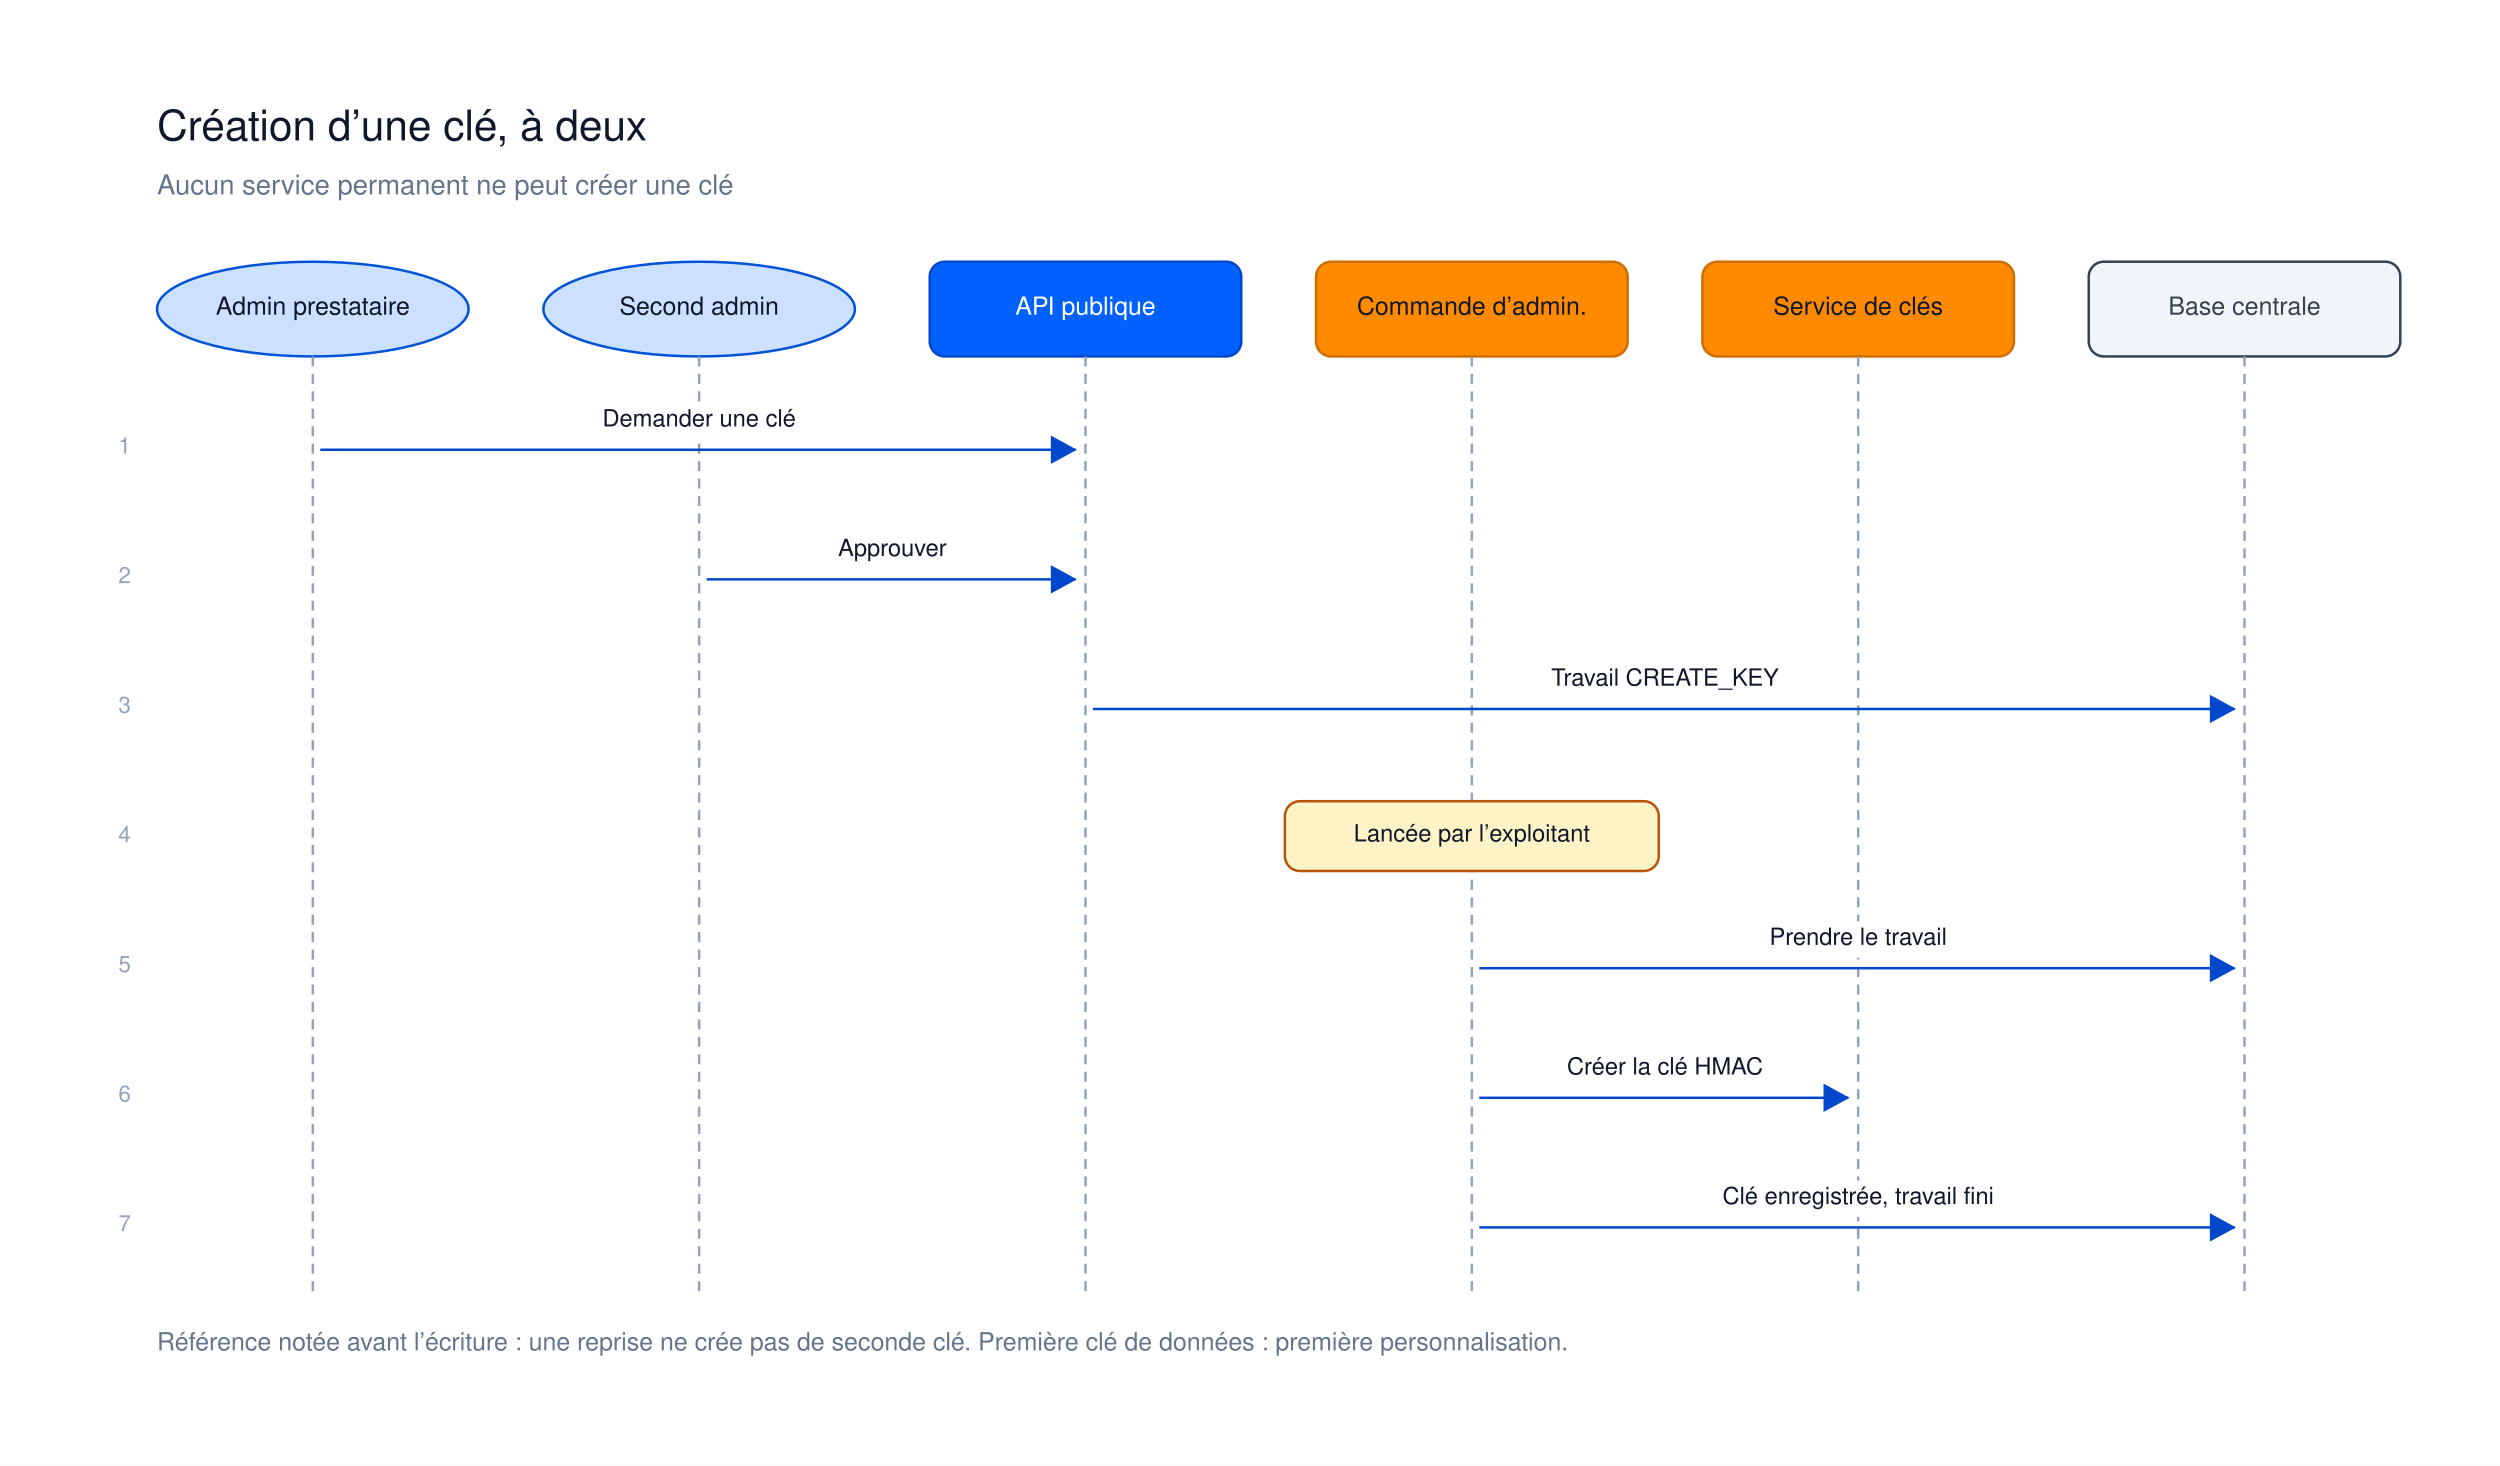
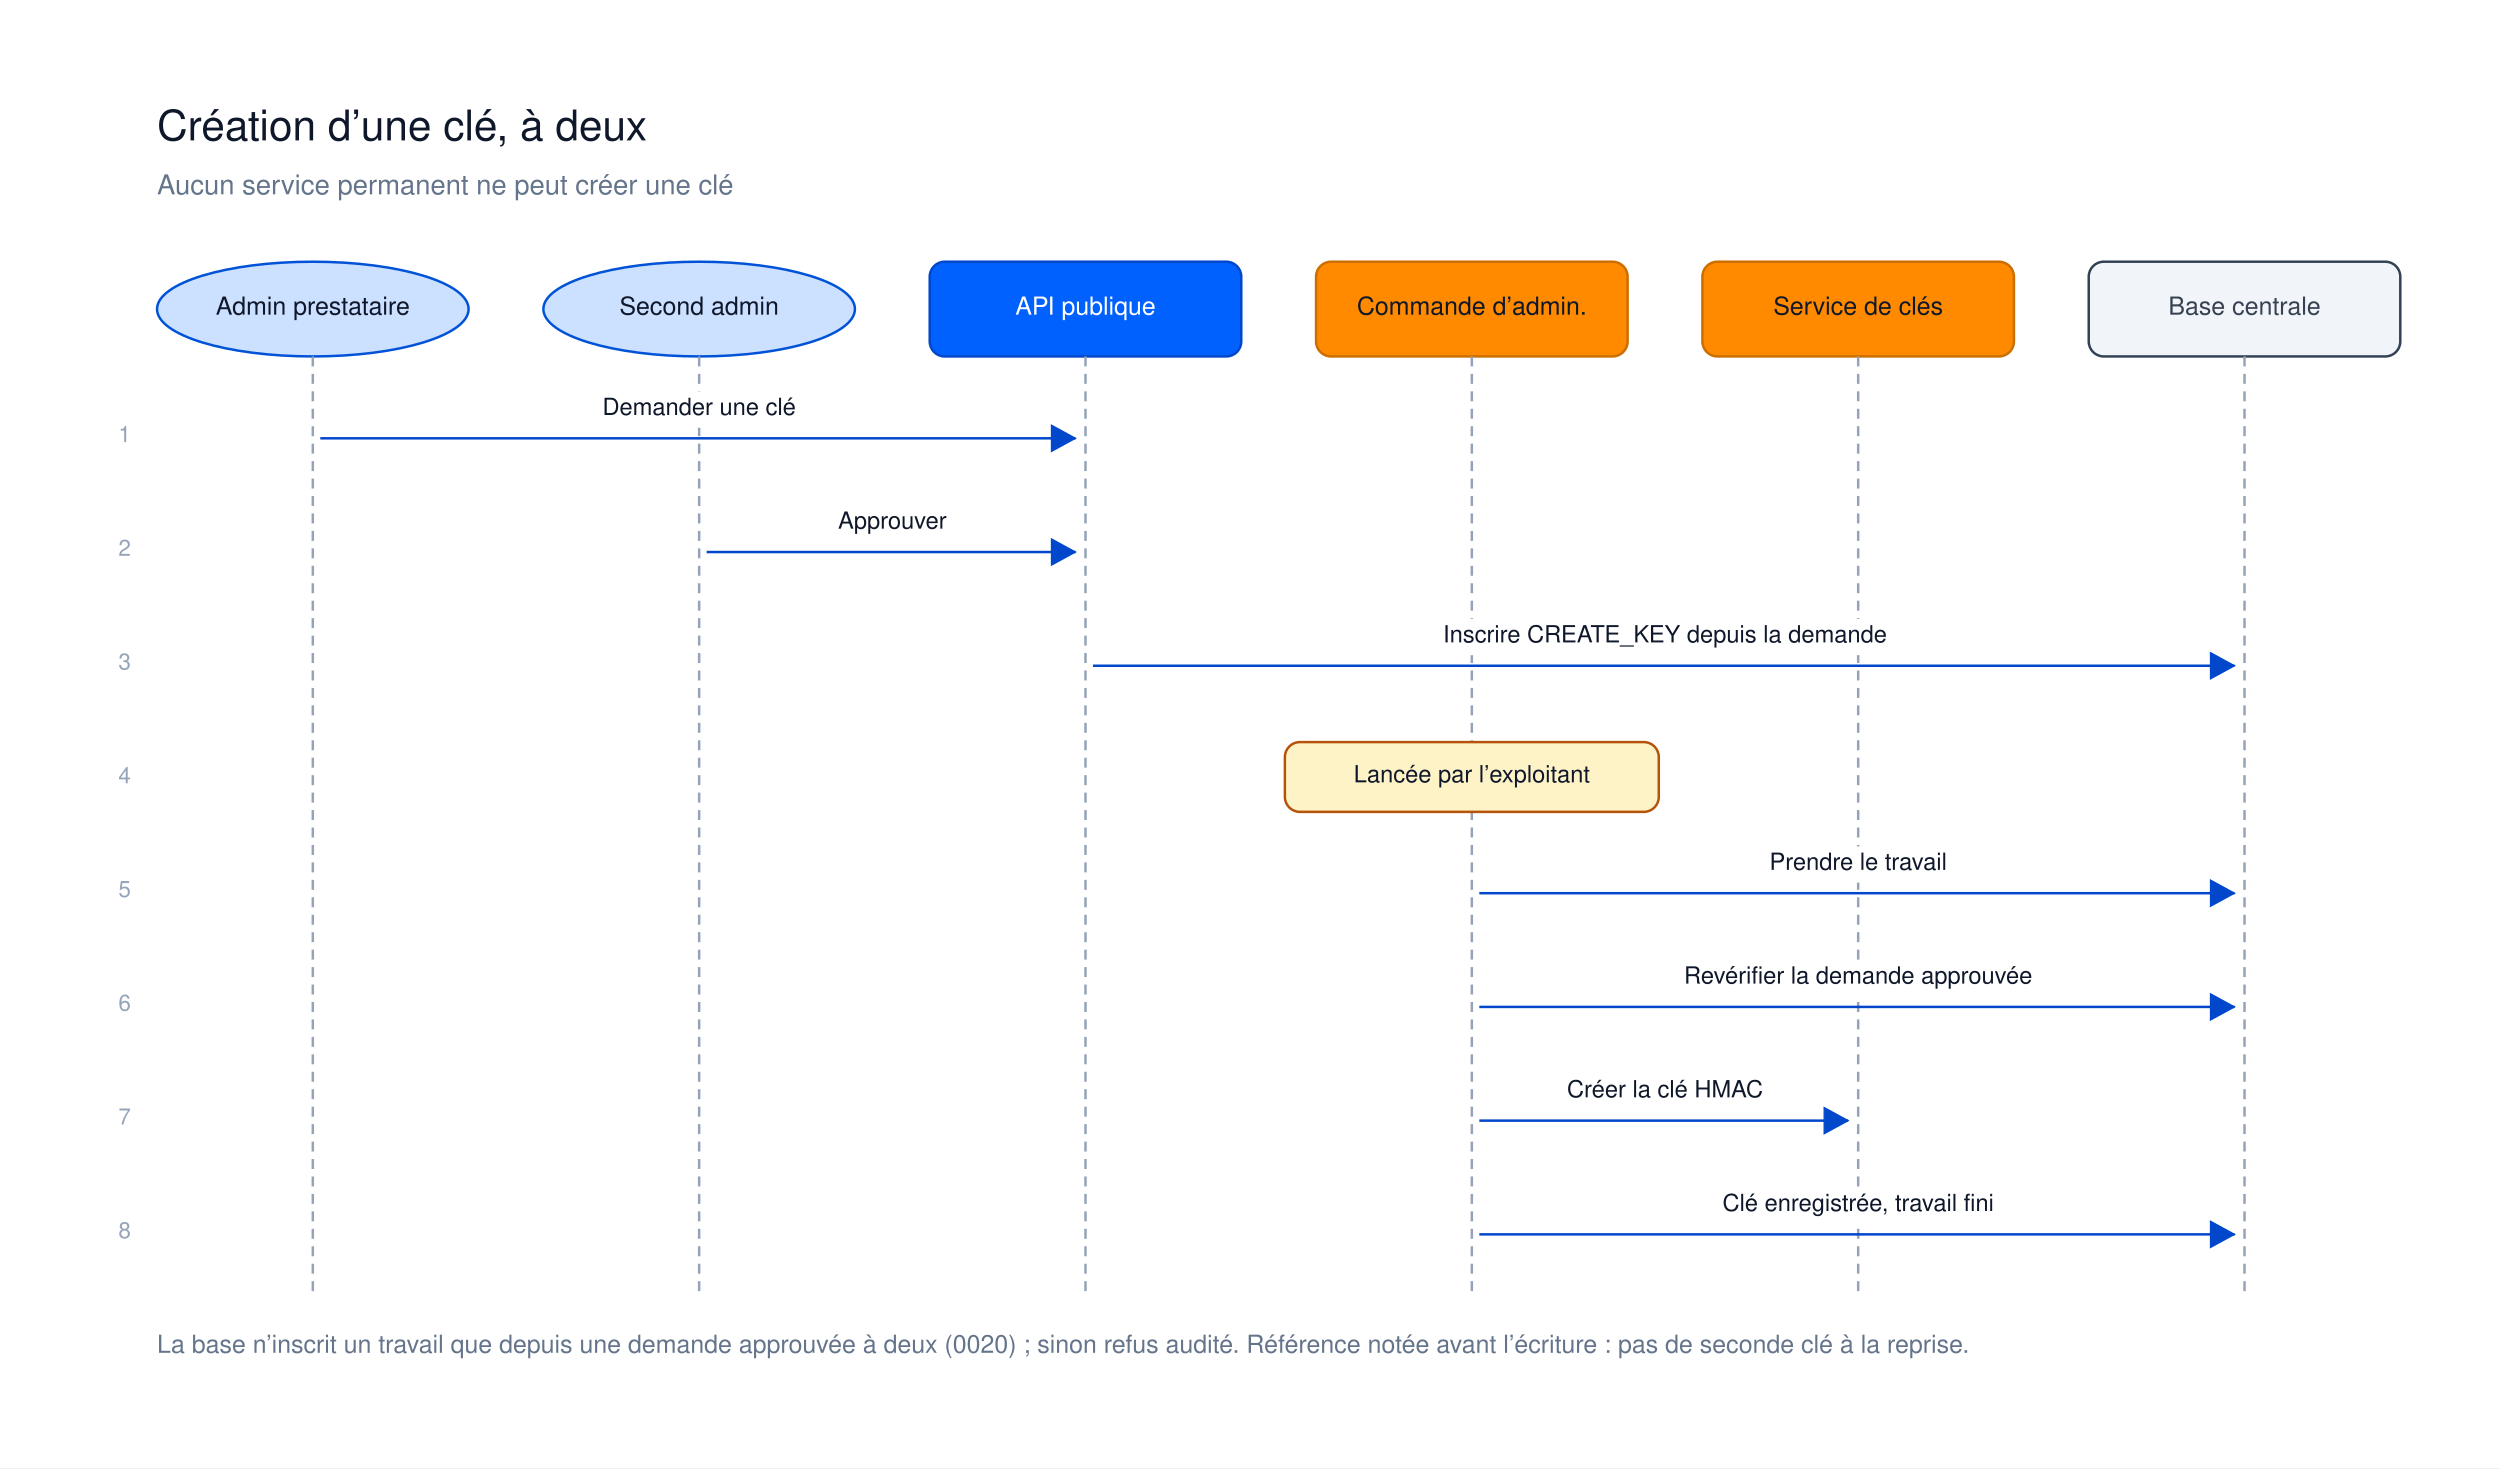
- <svg xmlns="http://www.w3.org/2000/svg" width="2006" height="1176" viewBox="0 0 2006 1176">
+ <svg xmlns="http://www.w3.org/2000/svg" width="2006" height="1178" viewBox="0 0 2006 1178">
  <rect width="100%" height="100%" fill="#FFFFFF" />
  <g transform="translate(66,50)">
    <ellipse cx="185.0" cy="198.0" rx="125.0" ry="38.0" fill="#CCE0FF" stroke="#0052D6" stroke-width="2" />
-     <polyline points="185.0,236 185.0,988" fill="none" stroke="#94A3B8" stroke-width="2" stroke-dasharray="8,6" />
+     <polyline points="185.0,236 185.0,990.0" fill="none" stroke="#94A3B8" stroke-width="2" stroke-dasharray="8,6" />
    <ellipse cx="495.0" cy="198.0" rx="125.0" ry="38.0" fill="#CCE0FF" stroke="#0052D6" stroke-width="2" />
-     <polyline points="495.0,236 495.0,988" fill="none" stroke="#94A3B8" stroke-width="2" stroke-dasharray="8,6" />
+     <polyline points="495.0,236 495.0,990.0" fill="none" stroke="#94A3B8" stroke-width="2" stroke-dasharray="8,6" />
    <rect x="680.0" y="160" width="250" height="76" rx="12" ry="12" fill="#0061FF" stroke="#0047CC" stroke-width="2" />
-     <polyline points="805.0,236 805.0,988" fill="none" stroke="#94A3B8" stroke-width="2" stroke-dasharray="8,6" />
+     <polyline points="805.0,236 805.0,990.0" fill="none" stroke="#94A3B8" stroke-width="2" stroke-dasharray="8,6" />
    <rect x="990.0" y="160" width="250" height="76" rx="12" ry="12" fill="#FF8A00" stroke="#CC6E00" stroke-width="2" />
-     <polyline points="1115.0,236 1115.0,988" fill="none" stroke="#94A3B8" stroke-width="2" stroke-dasharray="8,6" />
+     <polyline points="1115.0,236 1115.0,990.0" fill="none" stroke="#94A3B8" stroke-width="2" stroke-dasharray="8,6" />
    <rect x="1300.0" y="160" width="250" height="76" rx="12" ry="12" fill="#FF8A00" stroke="#CC6E00" stroke-width="2" />
-     <polyline points="1425.0,236 1425.0,988" fill="none" stroke="#94A3B8" stroke-width="2" stroke-dasharray="8,6" />
+     <polyline points="1425.0,236 1425.0,990.0" fill="none" stroke="#94A3B8" stroke-width="2" stroke-dasharray="8,6" />
    <rect x="1610.0" y="160" width="250" height="76" rx="12" ry="12" fill="#F1F5F9" stroke="#334155" stroke-width="2" />
-     <polyline points="1735.0,236 1735.0,988" fill="none" stroke="#94A3B8" stroke-width="2" stroke-dasharray="8,6" />
-     <polyline points="191.0,310.88 797.0,310.88" fill="none" stroke="#0047CC" stroke-width="2" />
-     <polygon points="797.0,310.88 777.693,321.427 777.693,300.333" fill="#0047CC" stroke="#0047CC" stroke-width="1" />
-     <rect x="401.8" y="273.88" width="186.4" height="28" rx="0" ry="0" fill="#FFFFFF" stroke="#FFFFFF" stroke-width="1" />
-     <polyline points="501.0,414.88 797.0,414.88" fill="none" stroke="#0047CC" stroke-width="2" />
-     <polygon points="797.0,414.88 777.693,425.427 777.693,404.333" fill="#0047CC" stroke="#0047CC" stroke-width="1" />
-     <rect x="593.2" y="377.88" width="113.6" height="28" rx="0" ry="0" fill="#FFFFFF" stroke="#FFFFFF" stroke-width="1" />
-     <polyline points="811.0,518.88 1727.0,518.88" fill="none" stroke="#0047CC" stroke-width="2" />
-     <polygon points="1727.0,518.88 1707.693,529.427 1707.693,508.333" fill="#0047CC" stroke="#0047CC" stroke-width="1" />
-     <rect x="1166.4" y="481.88" width="207.2" height="28" rx="0" ry="0" fill="#FFFFFF" stroke="#FFFFFF" stroke-width="1" />
-     <rect x="965.0" y="592.88" width="300" height="56" rx="12" ry="12" fill="#FEF3C7" stroke="#B45309" stroke-width="2" />
-     <polyline points="1121.0,726.88 1727.0,726.88" fill="none" stroke="#0047CC" stroke-width="2" />
-     <polygon points="1727.0,726.88 1707.693,737.427 1707.693,716.333" fill="#0047CC" stroke="#0047CC" stroke-width="1" />
-     <rect x="1321.4" y="689.88" width="207.2" height="28" rx="0" ry="0" fill="#FFFFFF" stroke="#FFFFFF" stroke-width="1" />
-     <polyline points="1121.0,830.88 1417.0,830.88" fill="none" stroke="#0047CC" stroke-width="2" />
-     <polygon points="1417.0,830.88 1397.693,841.427 1397.693,820.333" fill="#0047CC" stroke="#0047CC" stroke-width="1" />
-     <rect x="1171.6" y="793.88" width="196.8" height="28" rx="0" ry="0" fill="#FFFFFF" stroke="#FFFFFF" stroke-width="1" />
-     <polyline points="1121.0,934.88 1727.0,934.88" fill="none" stroke="#0047CC" stroke-width="2" />
-     <polygon points="1727.0,934.88 1707.693,945.427 1707.693,924.333" fill="#0047CC" stroke="#0047CC" stroke-width="1" />
-     <rect x="1264.2" y="897.88" width="321.6" height="28" rx="0" ry="0" fill="#FFFFFF" stroke="#FFFFFF" stroke-width="1" />
+     <polyline points="1735.0,236 1735.0,990.0" fill="none" stroke="#94A3B8" stroke-width="2" stroke-dasharray="8,6" />
+     <polyline points="191.0,301.7 797.0,301.7" fill="none" stroke="#0047CC" stroke-width="2" />
+     <polygon points="797.0,301.7 777.693,312.247 777.693,291.153" fill="#0047CC" stroke="#0047CC" stroke-width="1" />
+     <rect x="401.8" y="264.7" width="186.4" height="28" rx="0" ry="0" fill="#FFFFFF" stroke="#FFFFFF" stroke-width="1" />
+     <polyline points="501.0,392.95 797.0,392.95" fill="none" stroke="#0047CC" stroke-width="2" />
+     <polygon points="797.0,392.95 777.693,403.497 777.693,382.403" fill="#0047CC" stroke="#0047CC" stroke-width="1" />
+     <rect x="593.2" y="355.95" width="113.6" height="28" rx="0" ry="0" fill="#FFFFFF" stroke="#FFFFFF" stroke-width="1" />
+     <polyline points="811.0,484.2 1727.0,484.2" fill="none" stroke="#0047CC" stroke-width="2" />
+     <polygon points="1727.0,484.2 1707.693,494.747 1707.693,473.653" fill="#0047CC" stroke="#0047CC" stroke-width="1" />
+     <rect x="1067.6" y="447.2" width="404.8" height="28" rx="0" ry="0" fill="#FFFFFF" stroke="#FFFFFF" stroke-width="1" />
+     <rect x="965.0" y="545.45" width="300" height="56" rx="12" ry="12" fill="#FEF3C7" stroke="#B45309" stroke-width="2" />
+     <polyline points="1121.0,666.7 1727.0,666.7" fill="none" stroke="#0047CC" stroke-width="2" />
+     <polygon points="1727.0,666.7 1707.693,677.247 1707.693,656.153" fill="#0047CC" stroke="#0047CC" stroke-width="1" />
+     <rect x="1321.4" y="629.7" width="207.2" height="28" rx="0" ry="0" fill="#FFFFFF" stroke="#FFFFFF" stroke-width="1" />
+     <polyline points="1121.0,757.95 1727.0,757.95" fill="none" stroke="#0047CC" stroke-width="2" />
+     <polygon points="1727.0,757.95 1707.693,768.497 1707.693,747.403" fill="#0047CC" stroke="#0047CC" stroke-width="1" />
+     <rect x="1253.8" y="720.95" width="342.4" height="28" rx="0" ry="0" fill="#FFFFFF" stroke="#FFFFFF" stroke-width="1" />
+     <polyline points="1121.0,849.2 1417.0,849.2" fill="none" stroke="#0047CC" stroke-width="2" />
+     <polygon points="1417.0,849.2 1397.693,859.747 1397.693,838.653" fill="#0047CC" stroke="#0047CC" stroke-width="1" />
+     <rect x="1171.6" y="812.2" width="196.8" height="28" rx="0" ry="0" fill="#FFFFFF" stroke="#FFFFFF" stroke-width="1" />
+     <polyline points="1121.0,940.45 1727.0,940.45" fill="none" stroke="#0047CC" stroke-width="2" />
+     <polygon points="1727.0,940.45 1707.693,950.997 1707.693,929.903" fill="#0047CC" stroke="#0047CC" stroke-width="1" />
+     <rect x="1264.2" y="903.45" width="321.6" height="28" rx="0" ry="0" fill="#FFFFFF" stroke="#FFFFFF" stroke-width="1" />
    <text x="60" y="62.65" font-family="Helvetica Neue, Helvetica, Arial, sans-serif" font-size="34" font-weight="400" fill="#0F172A" text-anchor="start">Création d’une clé, à deux</text>
    <text x="60" y="105.95" font-family="Helvetica Neue, Helvetica, Arial, sans-serif" font-size="22" font-weight="400" fill="#64748B" text-anchor="start">Aucun service permanent ne peut créer une clé</text>
    <text x="185.0" y="202.5" font-family="Helvetica Neue, Helvetica, Arial, sans-serif" font-size="20" font-weight="400" fill="#0F172A" text-anchor="middle">Admin prestataire</text>
    <text x="495.0" y="202.5" font-family="Helvetica Neue, Helvetica, Arial, sans-serif" font-size="20" font-weight="400" fill="#0F172A" text-anchor="middle">Second admin</text>
    <text x="805.0" y="202.5" font-family="Helvetica Neue, Helvetica, Arial, sans-serif" font-size="20" font-weight="400" fill="#FFFFFF" text-anchor="middle">API publique</text>
    <text x="1115.0" y="202.5" font-family="Helvetica Neue, Helvetica, Arial, sans-serif" font-size="20" font-weight="400" fill="#0F172A" text-anchor="middle">Commande d’admin.</text>
    <text x="1425.0" y="202.5" font-family="Helvetica Neue, Helvetica, Arial, sans-serif" font-size="20" font-weight="400" fill="#0F172A" text-anchor="middle">Service de clés</text>
    <text x="1735.0" y="202.5" font-family="Helvetica Neue, Helvetica, Arial, sans-serif" font-size="20" font-weight="400" fill="#374151" text-anchor="middle">Base centrale</text>
-     <text x="495.0" y="292.155" font-family="Helvetica Neue, Helvetica, Arial, sans-serif" font-size="19" font-weight="400" fill="#0F172A" text-anchor="middle">Demander une clé</text>
-     <text x="34.0" y="313.93" font-family="Helvetica Neue, Helvetica, Arial, sans-serif" font-size="18" font-weight="400" fill="#94A3B8" text-anchor="middle">1</text>
-     <text x="650.0" y="396.155" font-family="Helvetica Neue, Helvetica, Arial, sans-serif" font-size="19" font-weight="400" fill="#0F172A" text-anchor="middle">Approuver</text>
-     <text x="34.0" y="417.93" font-family="Helvetica Neue, Helvetica, Arial, sans-serif" font-size="18" font-weight="400" fill="#94A3B8" text-anchor="middle">2</text>
-     <text x="1270.0" y="500.155" font-family="Helvetica Neue, Helvetica, Arial, sans-serif" font-size="19" font-weight="400" fill="#0F172A" text-anchor="middle">Travail CREATE_KEY</text>
-     <text x="34.0" y="521.93" font-family="Helvetica Neue, Helvetica, Arial, sans-serif" font-size="18" font-weight="400" fill="#94A3B8" text-anchor="middle">3</text>
-     <text x="1115.0" y="625.155" font-family="Helvetica Neue, Helvetica, Arial, sans-serif" font-size="19" font-weight="400" fill="#0F172A" text-anchor="middle">Lancée par l’exploitant</text>
-     <text x="34.0" y="625.93" font-family="Helvetica Neue, Helvetica, Arial, sans-serif" font-size="18" font-weight="400" fill="#94A3B8" text-anchor="middle">4</text>
-     <text x="1425.0" y="708.155" font-family="Helvetica Neue, Helvetica, Arial, sans-serif" font-size="19" font-weight="400" fill="#0F172A" text-anchor="middle">Prendre le travail</text>
-     <text x="34.0" y="729.93" font-family="Helvetica Neue, Helvetica, Arial, sans-serif" font-size="18" font-weight="400" fill="#94A3B8" text-anchor="middle">5</text>
-     <text x="1270.0" y="812.155" font-family="Helvetica Neue, Helvetica, Arial, sans-serif" font-size="19" font-weight="400" fill="#0F172A" text-anchor="middle">Créer la clé HMAC</text>
-     <text x="34.0" y="833.93" font-family="Helvetica Neue, Helvetica, Arial, sans-serif" font-size="18" font-weight="400" fill="#94A3B8" text-anchor="middle">6</text>
-     <text x="1425.0" y="916.155" font-family="Helvetica Neue, Helvetica, Arial, sans-serif" font-size="19" font-weight="400" fill="#0F172A" text-anchor="middle">Clé enregistrée, travail fini</text>
-     <text x="34.0" y="937.93" font-family="Helvetica Neue, Helvetica, Arial, sans-serif" font-size="18" font-weight="400" fill="#94A3B8" text-anchor="middle">7</text>
-     <text x="60" y="1033.5" font-family="Helvetica Neue, Helvetica, Arial, sans-serif" font-size="20" font-weight="400" fill="#64748B" text-anchor="start">Référence notée avant l’écriture : une reprise ne crée pas de seconde clé. Première clé de données : première personnalisation.</text>
+     <text x="495.0" y="282.975" font-family="Helvetica Neue, Helvetica, Arial, sans-serif" font-size="19" font-weight="400" fill="#0F172A" text-anchor="middle">Demander une clé</text>
+     <text x="34.0" y="304.75" font-family="Helvetica Neue, Helvetica, Arial, sans-serif" font-size="18" font-weight="400" fill="#94A3B8" text-anchor="middle">1</text>
+     <text x="650.0" y="374.225" font-family="Helvetica Neue, Helvetica, Arial, sans-serif" font-size="19" font-weight="400" fill="#0F172A" text-anchor="middle">Approuver</text>
+     <text x="34.0" y="396.0" font-family="Helvetica Neue, Helvetica, Arial, sans-serif" font-size="18" font-weight="400" fill="#94A3B8" text-anchor="middle">2</text>
+     <text x="1270.0" y="465.475" font-family="Helvetica Neue, Helvetica, Arial, sans-serif" font-size="19" font-weight="400" fill="#0F172A" text-anchor="middle">Inscrire CREATE_KEY depuis la demande</text>
+     <text x="34.0" y="487.25" font-family="Helvetica Neue, Helvetica, Arial, sans-serif" font-size="18" font-weight="400" fill="#94A3B8" text-anchor="middle">3</text>
+     <text x="1115.0" y="577.725" font-family="Helvetica Neue, Helvetica, Arial, sans-serif" font-size="19" font-weight="400" fill="#0F172A" text-anchor="middle">Lancée par l’exploitant</text>
+     <text x="34.0" y="578.5" font-family="Helvetica Neue, Helvetica, Arial, sans-serif" font-size="18" font-weight="400" fill="#94A3B8" text-anchor="middle">4</text>
+     <text x="1425.0" y="647.975" font-family="Helvetica Neue, Helvetica, Arial, sans-serif" font-size="19" font-weight="400" fill="#0F172A" text-anchor="middle">Prendre le travail</text>
+     <text x="34.0" y="669.75" font-family="Helvetica Neue, Helvetica, Arial, sans-serif" font-size="18" font-weight="400" fill="#94A3B8" text-anchor="middle">5</text>
+     <text x="1425.0" y="739.225" font-family="Helvetica Neue, Helvetica, Arial, sans-serif" font-size="19" font-weight="400" fill="#0F172A" text-anchor="middle">Revérifier la demande approuvée</text>
+     <text x="34.0" y="761" font-family="Helvetica Neue, Helvetica, Arial, sans-serif" font-size="18" font-weight="400" fill="#94A3B8" text-anchor="middle">6</text>
+     <text x="1270.0" y="830.475" font-family="Helvetica Neue, Helvetica, Arial, sans-serif" font-size="19" font-weight="400" fill="#0F172A" text-anchor="middle">Créer la clé HMAC</text>
+     <text x="34.0" y="852.25" font-family="Helvetica Neue, Helvetica, Arial, sans-serif" font-size="18" font-weight="400" fill="#94A3B8" text-anchor="middle">7</text>
+     <text x="1425.0" y="921.725" font-family="Helvetica Neue, Helvetica, Arial, sans-serif" font-size="19" font-weight="400" fill="#0F172A" text-anchor="middle">Clé enregistrée, travail fini</text>
+     <text x="34.0" y="943.5" font-family="Helvetica Neue, Helvetica, Arial, sans-serif" font-size="18" font-weight="400" fill="#94A3B8" text-anchor="middle">8</text>
+     <text x="60" y="1035.5" font-family="Helvetica Neue, Helvetica, Arial, sans-serif" font-size="20" font-weight="400" fill="#64748B" text-anchor="start">La base n’inscrit un travail que depuis une demande approuvée à deux (0020) ; sinon refus audité. Référence notée avant l’écriture : pas de seconde clé à la reprise.</text>
  </g>
</svg>
